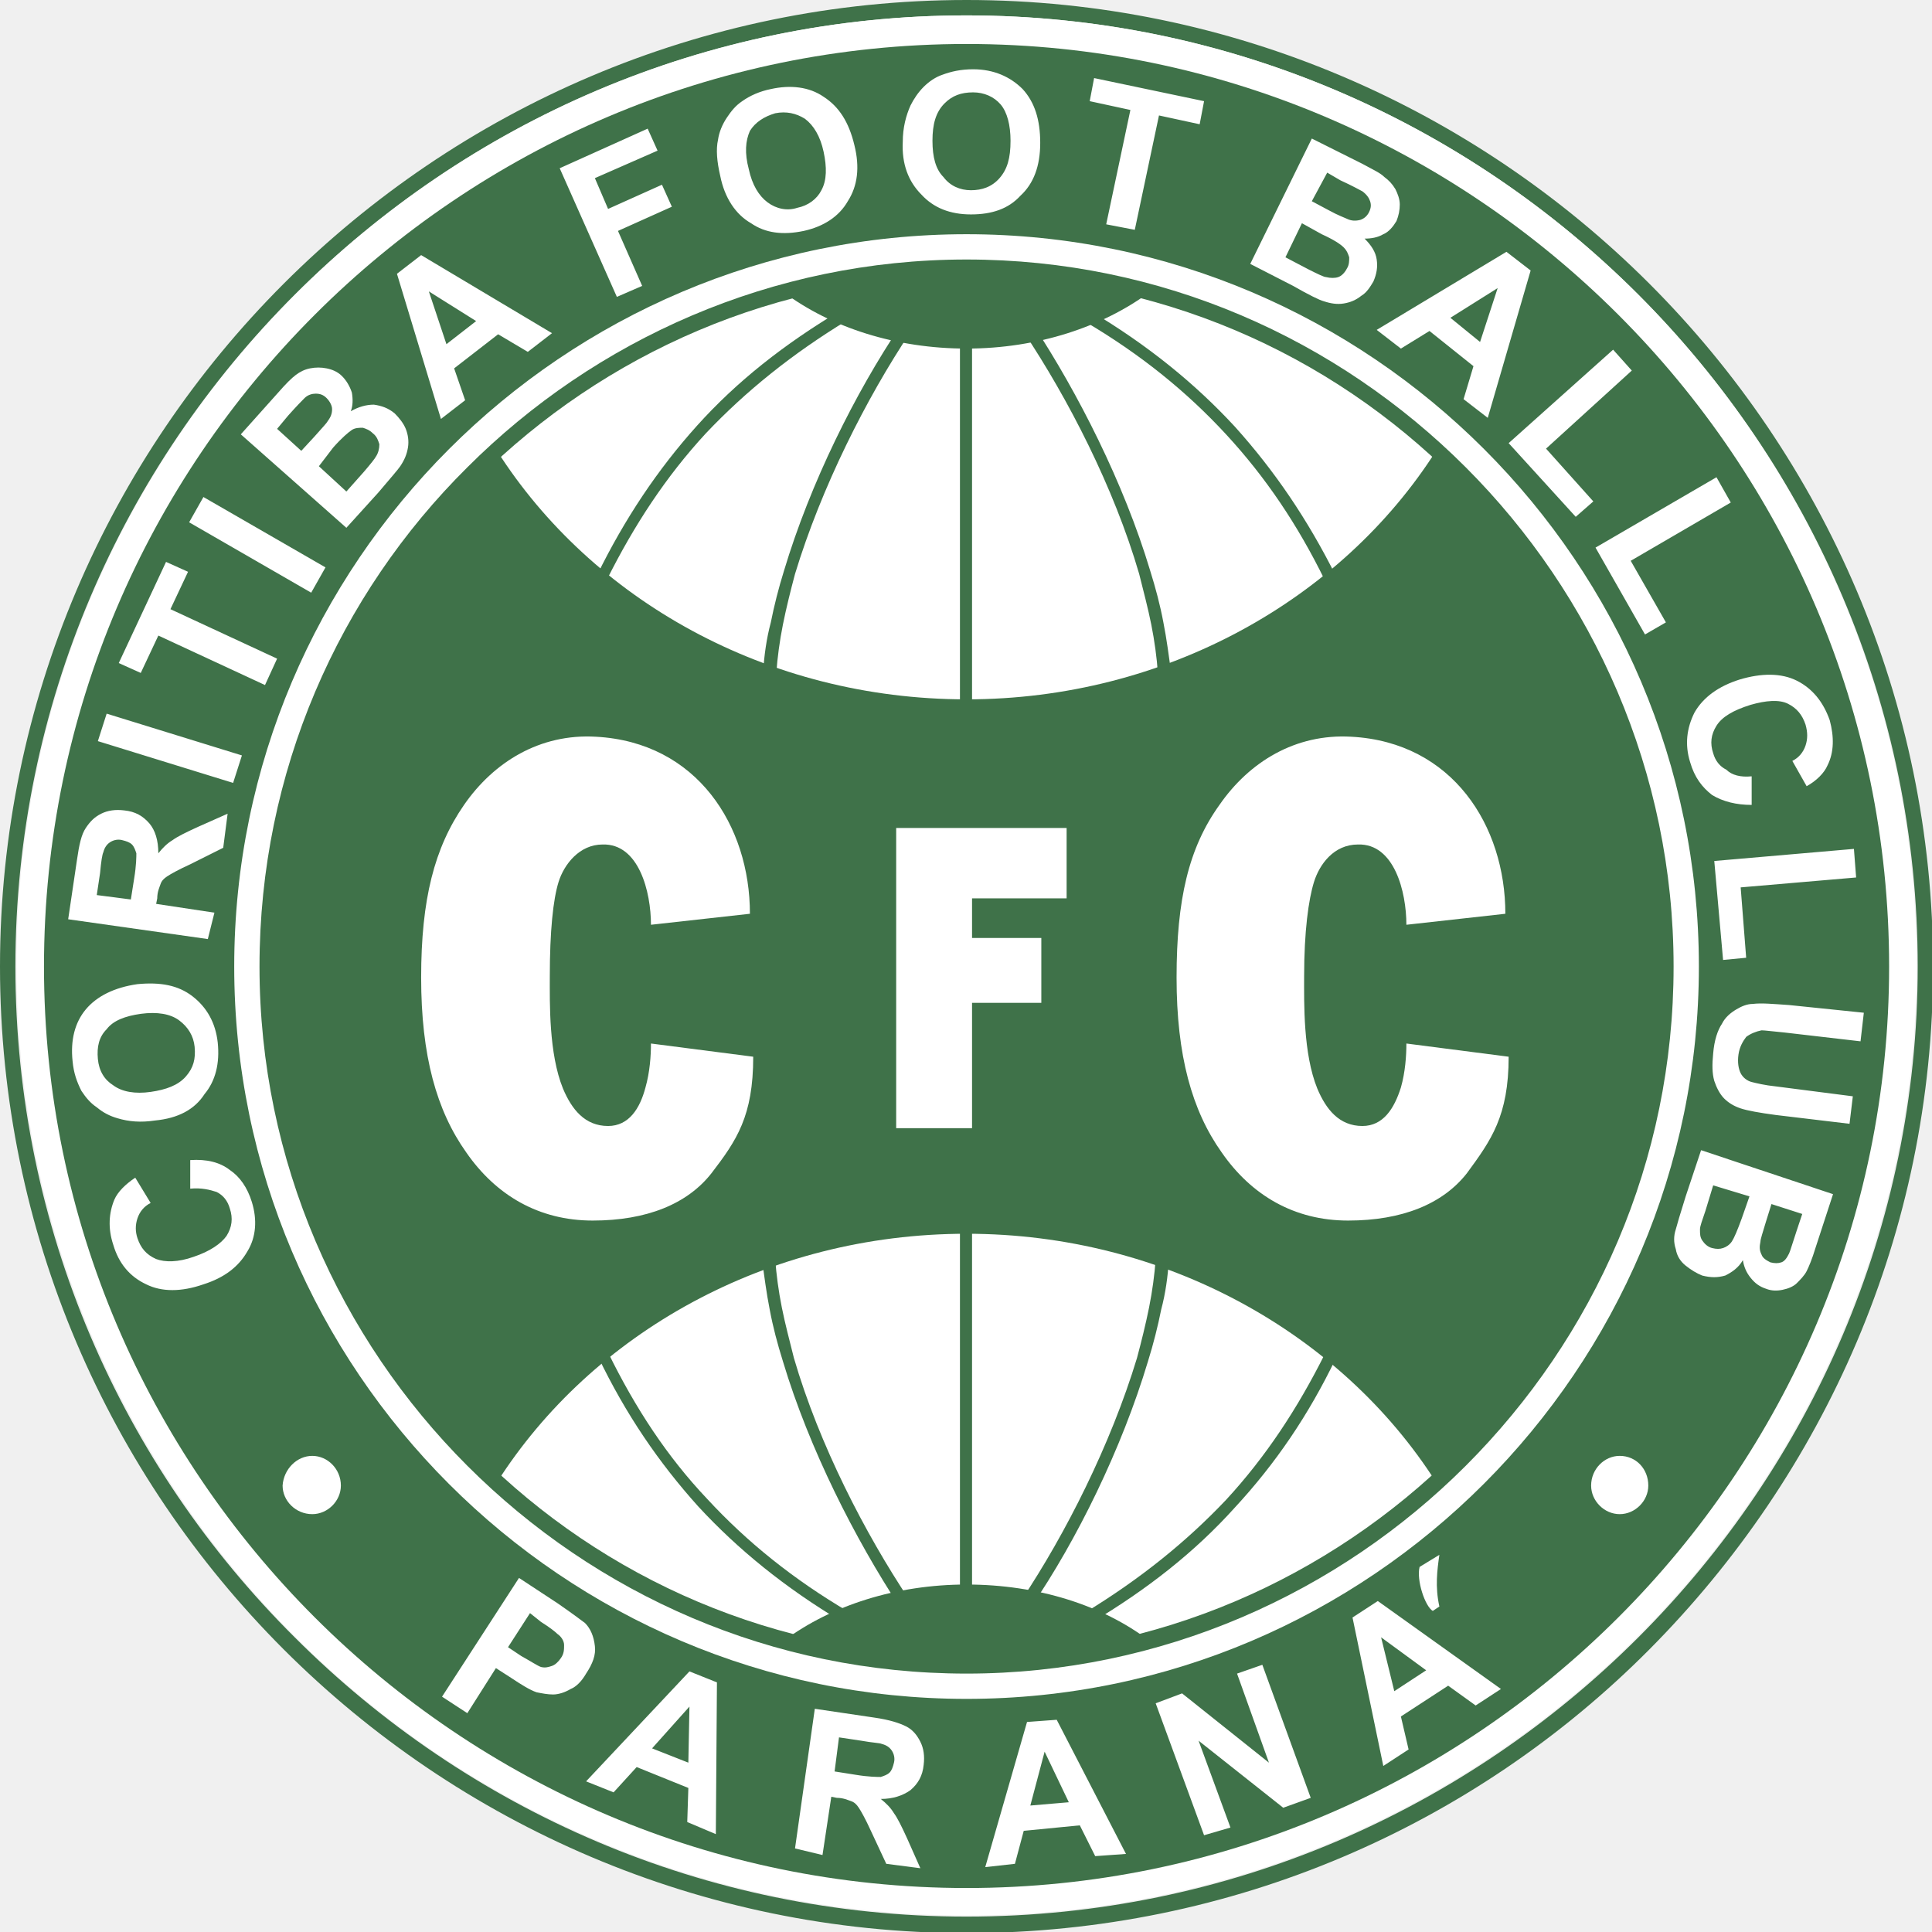
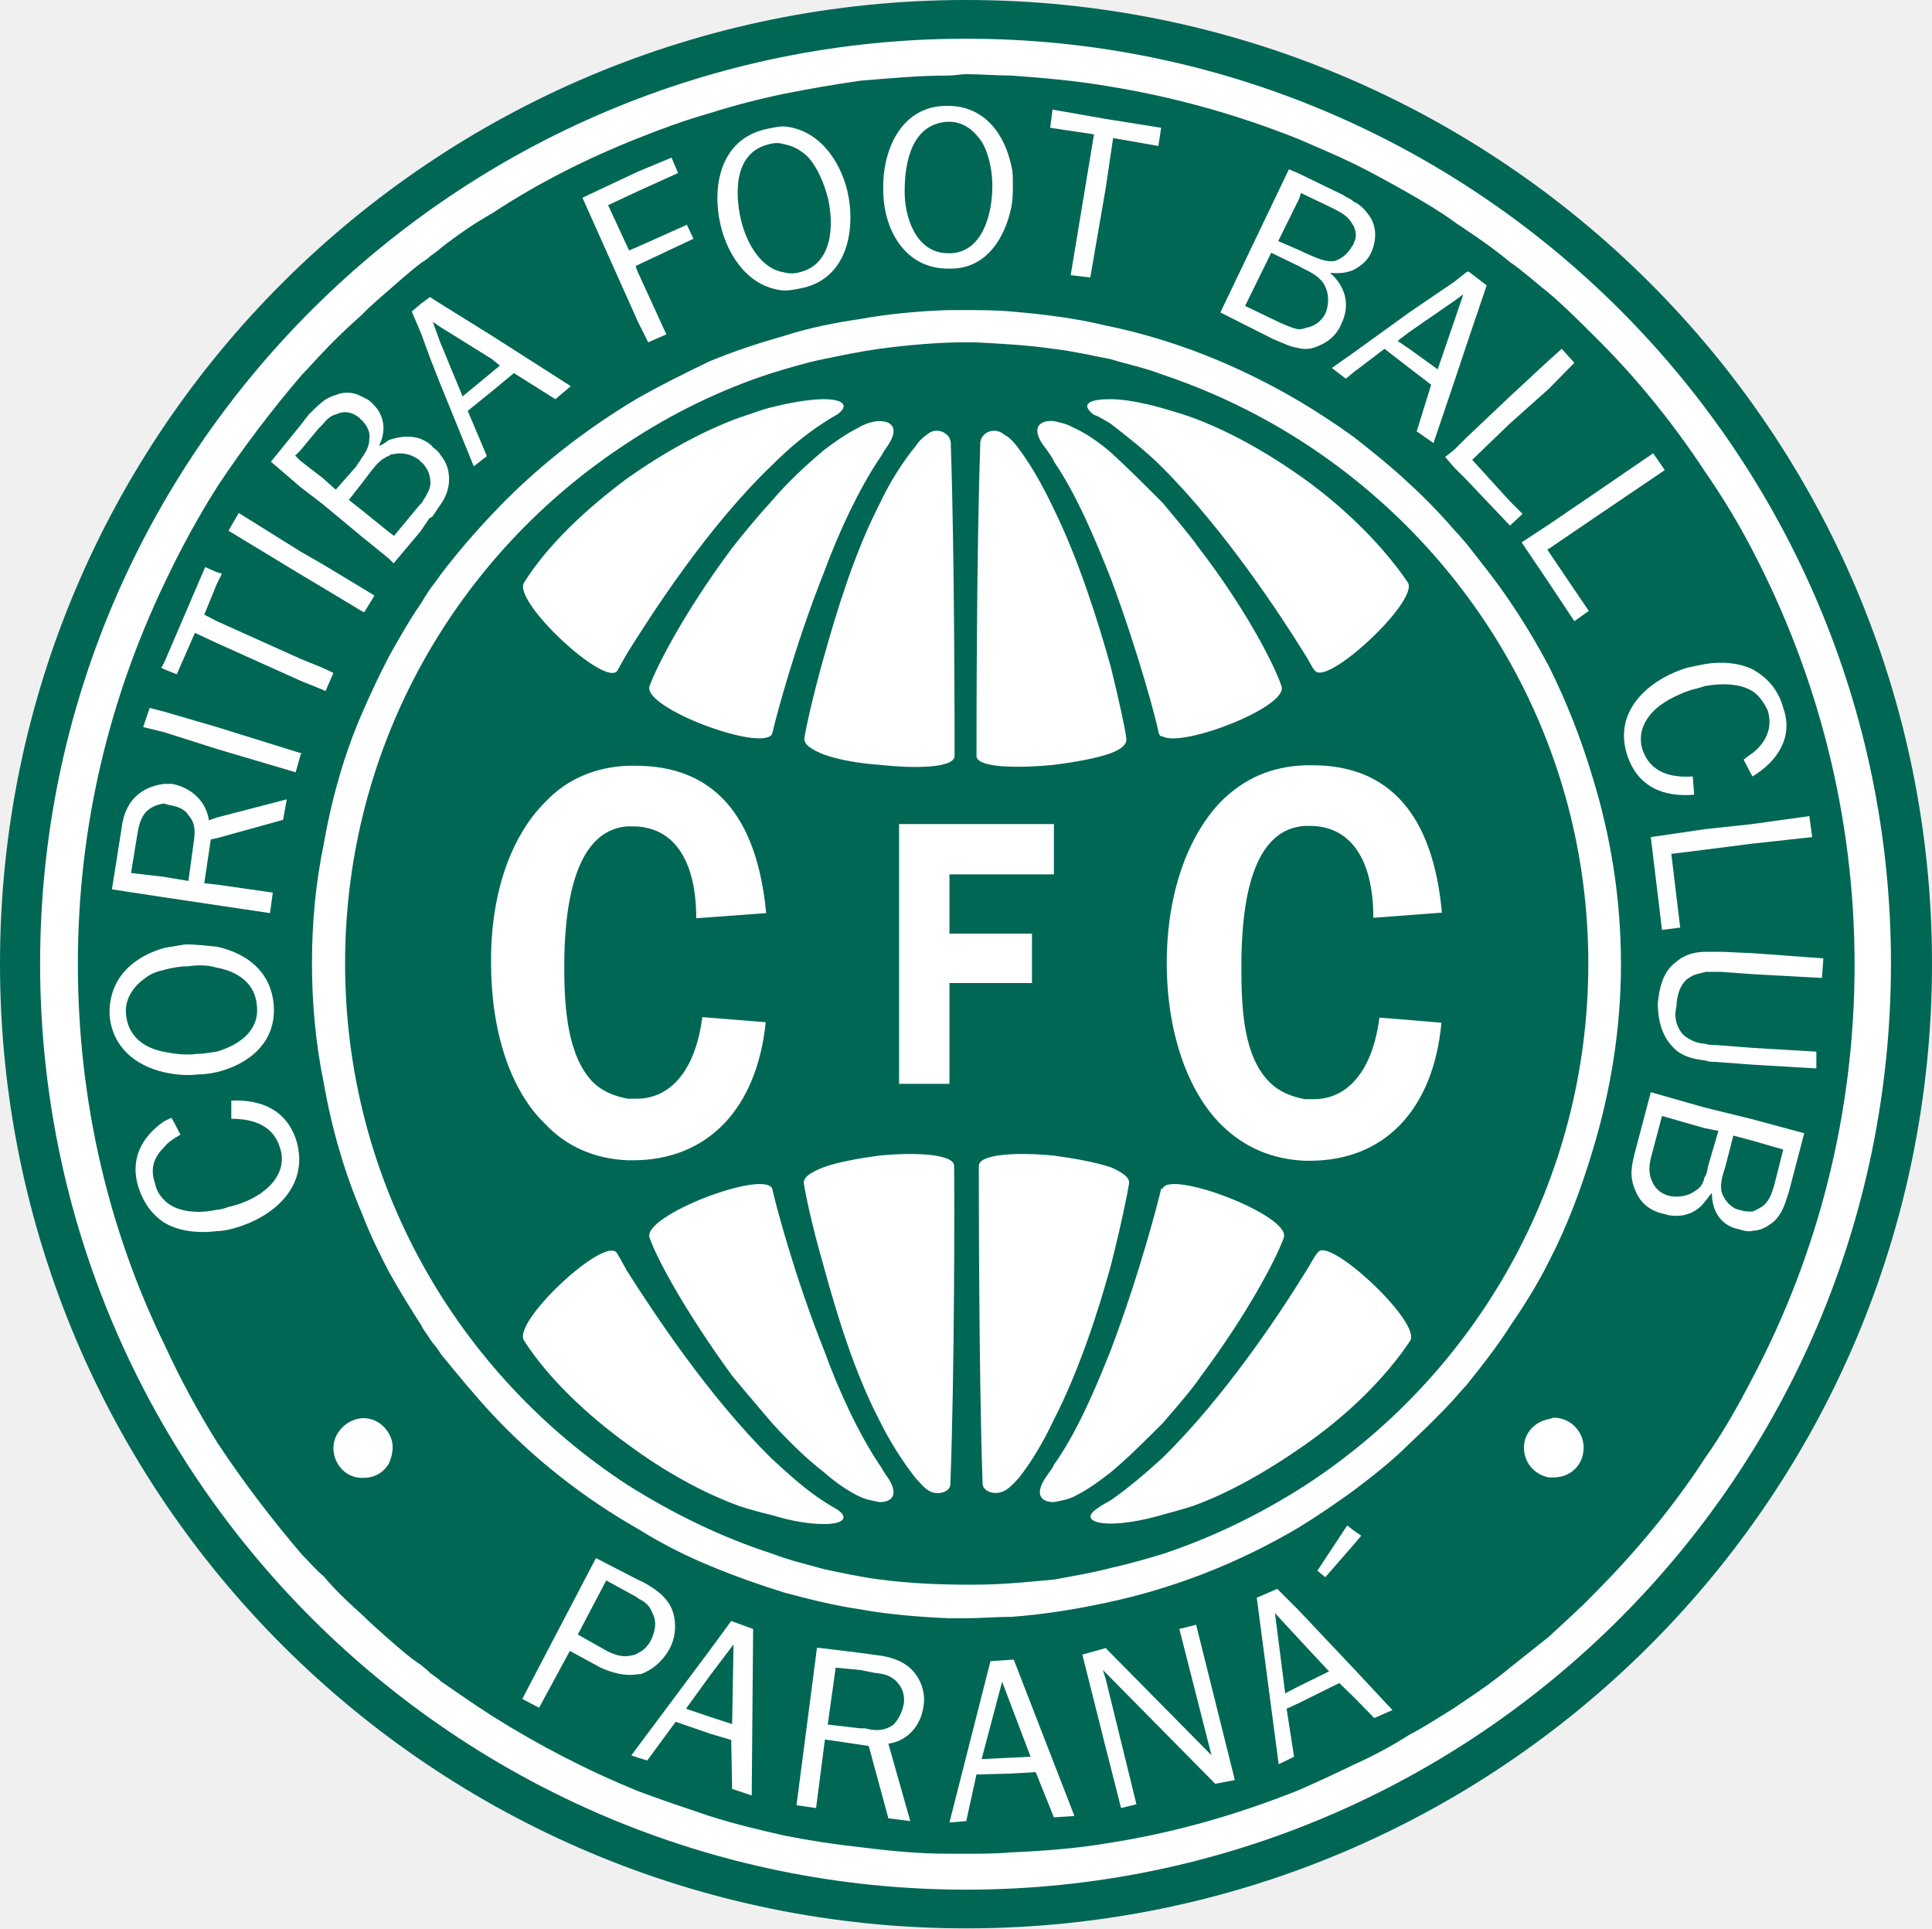
- <svg xmlns="http://www.w3.org/2000/svg" viewBox="-417.5 618 175.7 175.7">
-   <path fill="#3F7249" d="M-329.6 618c24.2 0 46.2 9.9 62.1 25.8 15.9 15.9 25.8 37.9 25.8 62.1 0 24.2-9.9 46.1-25.8 62.1s-37.9 25.8-62.1 25.8c-24.2 0-46.2-9.9-62.1-25.8-15.9-15.9-25.8-37.9-25.8-62.1 0-24.2 9.9-46.2 25.8-62.1 15.9-15.9 37.9-25.8 62.1-25.8zm0 1.4c-23.8 0-45.4 9.7-61.1 25.4-15.7 15.7-25.4 37.3-25.4 61.1 0 23.8 9.7 45.4 25.4 61 15.7 15.7 37.3 25.4 61.1 25.4 23.8 0 45.4-9.7 61.1-25.4 15.7-15.7 25.4-37.3 25.4-61 0-23.8-9.7-45.4-25.4-61.1-15.7-15.7-37.3-25.4-61.1-25.4z" />
-   <path fill="#FFF" d="M-329.6 619.4c47.6 0 86.4 38.8 86.4 86.4 0 47.5-38.8 86.4-86.4 86.4s-86.4-38.8-86.4-86.4c0-47.5 38.8-86.4 86.4-86.4z" />
-   <path fill="#3F7249" d="M-329.6 622c46.2 0 83.9 37.7 83.9 83.9 0 46.1-37.7 83.8-83.9 83.8s-83.9-37.7-83.9-83.8c0-46.2 37.7-83.9 83.9-83.9z" />
-   <path fill="#FFF" d="M-400.2 726.1v-2.6c1.5-.1 2.7.2 3.6.9.9.6 1.6 1.6 2 2.9.5 1.6.4 3.2-.4 4.5-.8 1.4-2.1 2.4-4 3-2 .7-3.8.7-5.2 0-1.5-.7-2.5-1.9-3-3.6-.5-1.5-.4-2.9.1-4.1.3-.7 1-1.4 1.9-2l1.4 2.3c-.6.3-1 .8-1.2 1.4-.2.6-.2 1.2 0 1.8.3.9.8 1.5 1.7 1.9.8.3 2 .3 3.4-.2 1.5-.5 2.5-1.2 3-1.9.5-.8.6-1.6.3-2.5-.2-.7-.6-1.2-1.2-1.5-.6-.2-1.4-.4-2.4-.3zm-3.2-6.2c-1.3.2-2.4.1-3.4-.2-.7-.2-1.3-.5-1.9-1-.6-.4-1-.9-1.4-1.5-.4-.8-.7-1.6-.8-2.7-.2-1.9.2-3.5 1.2-4.7 1-1.2 2.6-2 4.7-2.3 2.1-.2 3.7.1 5 1.1s2.1 2.4 2.3 4.2c.2 1.9-.2 3.5-1.2 4.7-.9 1.4-2.4 2.2-4.5 2.4zm-.4-2.6c1.4-.2 2.5-.6 3.2-1.4.7-.8.9-1.6.8-2.7-.1-1-.6-1.8-1.4-2.4-.8-.6-2-.8-3.5-.6-1.4.2-2.5.6-3.1 1.4-.7.7-.9 1.6-.8 2.7.1 1.1.6 1.9 1.4 2.4.8.6 2 .8 3.4.6zm5.2-13.9l-12.7-1.8.8-5.4c.2-1.4.4-2.3.8-2.9s.8-1 1.4-1.3c.6-.3 1.3-.4 2.1-.3 1 .1 1.7.5 2.3 1.2.5.6.8 1.5.8 2.7.4-.5.8-.9 1.3-1.2.4-.3 1.2-.7 2.3-1.2l2.7-1.2-.4 3.1-3 1.5c-1.1.5-1.8.9-2.1 1.1-.3.2-.5.4-.6.7-.1.3-.3.7-.3 1.3l-.1.5 5.3.8-.6 2.4zm-7-3.6l.3-1.9c.2-1.2.2-2 .2-2.3-.1-.3-.2-.6-.4-.8-.2-.2-.5-.3-.9-.4-.4-.1-.8 0-1.1.2-.3.2-.5.5-.6.9-.1.2-.2.8-.3 1.9l-.3 2 3.1.4zm9.3-10.6l-12.3-3.8.8-2.5 12.3 3.8-.8 2.5zm2.9-8.9l-9.7-4.5-1.6 3.4-2-.9 4.3-9.2 2 .9-1.6 3.4 9.7 4.5-1.1 2.4zm4.2-8.4l-11.1-6.4 1.3-2.3 11.1 6.4-1.3 2.3zm-6.4-14.4l3.4-3.8c.7-.8 1.2-1.3 1.6-1.6.4-.3.8-.5 1.3-.6.5-.1 1-.1 1.5 0s1 .3 1.4.7c.4.4.7.9.9 1.5.1.6.1 1.2-.1 1.7.7-.4 1.4-.6 2.1-.6.7.1 1.3.3 1.9.8.4.4.8.9 1 1.4s.3 1.1.2 1.7c-.1.6-.3 1.1-.7 1.7-.2.3-.9 1.1-2 2.4l-2.9 3.2-9.6-8.5zm3.3-.5l2.2 2 1.2-1.3c.7-.8 1.1-1.2 1.2-1.4.3-.4.4-.7.4-1.1 0-.3-.2-.7-.5-1-.3-.3-.6-.4-1-.4-.3 0-.7.1-1 .4-.2.2-.7.7-1.5 1.6l-1 1.2zm3.8 3.4l2.5 2.3 1.6-1.8c.6-.7 1-1.2 1.1-1.4.2-.3.3-.7.3-1.1-.1-.3-.2-.7-.6-1-.3-.3-.6-.4-.9-.5-.3 0-.7 0-1 .2-.3.2-.9.7-1.7 1.6l-1.3 1.7zm21.2-12.1l-2.2 1.7-2.7-1.6-4 3.1 1 2.9-2.2 1.7-4-13.2 2.2-1.7 11.9 7.1zm-6.9-1.1l-4.3-2.7 1.6 4.8 2.7-2.1zm12.8-2.2l-5.2-11.7 8-3.6.9 2-5.7 2.5 1.2 2.8 4.9-2.2.9 2-4.9 2.2 2.2 5-2.3 1zm9.4-11c-.3-1.3-.4-2.4-.2-3.3.1-.7.4-1.4.8-2 .4-.6.8-1.1 1.4-1.5.7-.5 1.6-.9 2.6-1.1 1.8-.4 3.5-.2 4.8.7 1.4.9 2.3 2.3 2.8 4.4.5 2 .3 3.7-.6 5.1-.8 1.4-2.2 2.3-4 2.7-1.9.4-3.5.2-4.8-.7-1.4-.8-2.4-2.3-2.8-4.3zm2.6-.6c.3 1.4.9 2.4 1.7 3 .8.6 1.8.8 2.7.5 1-.2 1.8-.8 2.2-1.6.5-.9.5-2.1.2-3.5s-.9-2.4-1.7-3c-.8-.5-1.7-.7-2.7-.5-1 .3-1.8.8-2.3 1.6-.4.9-.5 2-.1 3.5zm14-2.5c0-1.3.3-2.4.7-3.3.3-.6.7-1.2 1.2-1.7s1.1-.9 1.7-1.1c.8-.3 1.7-.5 2.8-.5 1.9 0 3.4.7 4.5 1.8 1.1 1.2 1.6 2.8 1.6 4.9 0 2.1-.6 3.7-1.8 4.8-1.1 1.2-2.6 1.7-4.5 1.7s-3.4-.6-4.5-1.8c-1.2-1.2-1.8-2.8-1.7-4.8zm2.7-.1c0 1.5.3 2.6 1 3.3.6.8 1.5 1.2 2.5 1.2s1.9-.3 2.6-1.1c.7-.8 1-1.8 1-3.4 0-1.4-.3-2.6-.9-3.3-.6-.7-1.5-1.1-2.5-1.1-1.1 0-1.9.3-2.6 1-.8.8-1.1 1.9-1.1 3.4zm15.8 7.6l2.2-10.4-3.7-.8.4-2.1 10 2.1-.4 2.1-3.7-.8-2.2 10.4-2.6-.5zm18.7-7.8l4.6 2.3c.9.5 1.6.8 2 1.2.4.3.7.6 1 1.1.2.4.4.9.4 1.4 0 .5-.1 1-.3 1.5-.3.5-.7 1-1.2 1.2-.5.3-1.1.4-1.7.4.6.6 1 1.2 1.1 1.9.1.7 0 1.3-.3 2-.3.5-.6 1-1.1 1.3-.5.4-1 .6-1.6.7-.6.1-1.2 0-1.8-.2-.4-.1-1.4-.6-2.8-1.4l-3.9-2 5.6-11.4zm1.4 3.1l-1.4 2.6 1.5.8c.9.5 1.5.7 1.7.8.4.2.8.2 1.2.1.3-.1.6-.3.8-.7.2-.4.2-.7.1-1-.1-.3-.3-.6-.7-.9-.2-.1-.9-.5-2-1l-1.2-.7zm-2.3 4.6l-1.5 3.1 2.1 1.1c.8.4 1.4.7 1.6.7.4.1.8.1 1.1 0 .3-.1.6-.4.8-.8.2-.3.2-.7.2-1-.1-.3-.2-.6-.5-.9-.3-.3-.9-.7-2-1.2l-1.8-1zm16.9 17.7l-2.2-1.7.9-3-4-3.2-2.6 1.6-2.2-1.7 11.8-7.1 2.2 1.7-3.9 13.4zm-.7-6.9l1.6-4.9-4.3 2.7 2.7 2.2zm2.6 9.2l9.5-8.5 1.7 1.9-7.8 7.1 4.3 4.8-1.6 1.4-6.1-6.7zm7.9 9.5l11-6.4 1.3 2.3-9.1 5.3 3.2 5.6-1.9 1.1-4.5-7.9zm14.2 20.8v2.6c-1.4 0-2.6-.3-3.6-.9-.9-.7-1.6-1.6-2-3-.5-1.6-.3-3.1.4-4.5.8-1.4 2.2-2.4 4.1-3 2-.6 3.8-.6 5.2.1 1.4.7 2.4 1.9 3 3.6.4 1.5.4 2.9-.2 4.1-.3.7-1 1.4-1.9 1.9l-1.3-2.3c.6-.3 1-.8 1.2-1.4.2-.6.2-1.2 0-1.9-.3-.9-.8-1.5-1.6-1.9-.8-.4-2-.3-3.4.1-1.6.5-2.6 1.1-3.1 1.9-.5.8-.6 1.6-.3 2.5.2.7.6 1.2 1.2 1.5.5.5 1.3.7 2.3.6zm-3.4 7.7l12.7-1.1.2 2.6-10.5.9.5 6.4-2.1.2-.8-9zm13.6 13.8l-.3 2.6-6.9-.8c-1.1-.1-1.8-.2-2.1-.2-.5.1-1 .3-1.4.6-.3.4-.6.9-.7 1.6-.1.7 0 1.3.2 1.7s.6.7 1 .8c.4.1 1.2.3 2.2.4l7 .9-.3 2.5-6.7-.8c-1.5-.2-2.6-.4-3.2-.6-.6-.2-1.1-.5-1.5-.9-.4-.4-.7-1-.9-1.6-.2-.7-.2-1.5-.1-2.5.1-1.2.4-2.1.8-2.7.3-.6.8-1 1.3-1.3.5-.3 1-.5 1.5-.5.8-.1 1.8 0 3.3.1l6.8.7zm-2.8 16.5l-1.6 4.9c-.3 1-.6 1.7-.8 2.1-.2.4-.6.8-.9 1.1s-.8.5-1.3.6c-.5.1-1 .1-1.5-.1-.6-.2-1-.5-1.4-1-.4-.5-.6-1-.7-1.6-.4.7-1 1.1-1.6 1.4-.7.2-1.3.2-2.1 0-.5-.2-1-.5-1.5-.9s-.8-.9-.9-1.5c-.2-.6-.2-1.2 0-1.8.1-.4.4-1.4.9-3l1.4-4.2 12 4zm-2.8 1.8l-2.8-.9-.5 1.6c-.3 1-.5 1.6-.5 1.8-.1.5-.1.8.1 1.2.1.3.4.5.8.7.4.1.7.1 1 0 .3-.1.5-.4.7-.8.1-.2.3-.9.7-2.1l.5-1.5zm-4.8-1.6l-3.3-1-.7 2.3c-.3.9-.5 1.4-.5 1.7 0 .4 0 .7.2 1 .2.3.5.6.9.7.4.1.7.1 1 0 .3-.1.6-.3.8-.6.2-.3.5-1 .9-2.1l.7-2zm-130.7 23.6c1.4 0 2.6 1.2 2.6 2.7 0 1.4-1.2 2.6-2.6 2.6-1.5 0-2.7-1.2-2.7-2.6.1-1.5 1.3-2.7 2.7-2.7zm118.9 0c-1.4 0-2.6 1.2-2.6 2.7 0 1.4 1.2 2.6 2.6 2.6s2.6-1.2 2.6-2.6c0-1.5-1.1-2.7-2.6-2.7zm-107.1 21.9l7-10.8 3.5 2.3c1.3.9 2.1 1.5 2.5 1.8.5.5.8 1.2.9 2.1.1.8-.2 1.6-.8 2.5-.4.7-.9 1.2-1.4 1.4-.5.3-1.1.5-1.6.5s-1-.1-1.5-.2c-.6-.2-1.4-.7-2.3-1.3l-1.4-.9-2.6 4.1-2.3-1.5zm8-7.6l-2 3.1 1.2.8c.9.5 1.5.9 1.8 1 .4.1.7 0 1-.1.3-.1.6-.4.8-.7.3-.4.3-.8.3-1.2s-.3-.8-.6-1c-.2-.2-.7-.6-1.5-1.1l-1-.8zm16.9 20.1l-2.6-1.1.1-3.1-4.7-1.9-2.1 2.3-2.5-1 9.4-10 2.5 1-.1 13.8zm-2.5-6.5l.1-5.1-3.4 3.8 3.3 1.3zm9.7 7.8l1.8-12.7 5.4.8c1.4.2 2.3.5 2.9.8s1 .8 1.3 1.4c.3.6.4 1.3.3 2.1-.1 1-.5 1.7-1.2 2.3-.7.5-1.6.8-2.7.8.5.4.9.8 1.2 1.3.3.4.7 1.2 1.2 2.3l1.2 2.7-3.1-.4-1.4-3c-.5-1.1-.9-1.8-1.1-2.1-.2-.3-.4-.5-.7-.6-.3-.1-.7-.3-1.3-.3l-.5-.1-.8 5.3-2.5-.6zm3.6-7l1.9.3c1.2.2 2 .2 2.3.2.3-.1.6-.2.8-.4.2-.2.3-.5.4-.9.1-.4 0-.8-.2-1.1-.2-.3-.5-.5-.9-.6-.2-.1-.8-.1-1.9-.3l-2-.3-.4 3.1zm26.5 7.5l-2.8.2-1.4-2.8-5.1.5-.8 3-2.7.3 3.8-13.2 2.7-.2 6.3 12.2zm-5.2-4.7l-2.2-4.6-1.3 4.9 3.5-.3zm12.3 3l-4.4-12 2.4-.9 7.9 6.3-2.9-8.1 2.3-.8 4.4 12.1-2.5.9-7.7-6.1 2.9 7.9-2.4.7zm27-13.3l-2.3 1.5-2.5-1.8-4.3 2.8.7 3-2.3 1.5-2.8-13.5 2.3-1.5 11.2 8zm-6.8-1.7l-4.1-3 1.2 4.9 2.9-1.9zm1.2-10.5l-1.8 1.1c-.3 1.2.5 3.6 1.2 4l.6-.4c-.4-1.8-.2-3.3 0-4.7z" />
-   <path fill="#FFF" d="M-329.6 639.3c36.7 0 66.6 29.9 66.6 66.6 0 36.6-29.9 66.6-66.6 66.6s-66.6-29.9-66.6-66.6c0-36.7 29.9-66.6 66.6-66.6z" />
-   <path fill="#3F7249" d="M-329.6 642.4c35 0 63.5 28.6 63.5 63.5s-28.6 63.5-63.5 63.5-63.5-28.6-63.5-63.5c0-35 28.5-63.5 63.5-63.5z" />
-   <path fill="#FFF" d="M-286.9 752.8c-8.6-13.5-24.6-22.6-42.7-22.6-18.2 0-34.1 9.1-42.7 22.6 7.3 6.7 16.2 11.7 26.1 14.4 4.3-3.2 10.2-5.1 16.6-5.1 6.5 0 12.4 1.9 16.6 5.1 9.9-2.7 18.8-7.7 26.1-14.4zm0-93.8c-8.6 13.5-24.6 22.6-42.7 22.6-18.2 0-34.1-9.1-42.7-22.6 7.3-6.7 16.2-11.7 26.1-14.4 4.3 3.2 10.2 5.1 16.6 5.1 6.5 0 12.4-2 16.6-5.1 9.9 2.7 18.8 7.7 26.1 14.4z" />
-   <path fill="#3F7249" d="M-297 670.8c-2.5-5.1-5.4-9.4-9-13.3-3.6-3.9-7.8-7.3-12.9-10.3l.6-.9c5.2 3.1 9.5 6.6 13.1 10.5 3.6 4 6.6 8.4 9.2 13.6l-1 .4zm-15.2 8.4c-.1-1.4-.3-2.9-.6-4.4-.3-1.5-.7-3-1.1-4.6-2.3-7.9-6.5-16-10.5-22l.9-.6c4 6.1 8.2 14.3 10.6 22.3.5 1.6.9 3.1 1.2 4.7.3 1.5.5 3.1.7 4.5l-1.2.1zm-18 3.3v-33.6h1.1v33.6m-19-3.4c.1-1.5.3-3 .7-4.5.3-1.5.7-3.1 1.2-4.7 2.4-8 6.5-16.2 10.6-22.3l.9.6c-4 6-8.1 14.1-10.5 22-.4 1.5-.8 3.1-1.1 4.6-.3 1.5-.5 3-.6 4.4l-1.2-.1zm-15.1-8.8c2.5-5.1 5.5-9.6 9.1-13.6 3.6-4 7.9-7.4 13.1-10.5l.6.9c-5.1 3.1-9.3 6.5-12.9 10.3-3.6 3.9-6.5 8.3-9 13.3l-.9-.4zm67.2 71.2c-2.5 5.2-5.5 9.6-9.2 13.6-3.6 4-7.9 7.4-13.1 10.5l-.6-.9c5.1-3.1 9.3-6.5 12.9-10.3 3.6-3.9 6.5-8.3 9-13.3l1 .4zm-15.2-8.9c-.1 1.5-.3 3-.7 4.5-.3 1.5-.7 3.1-1.2 4.7-2.4 8-6.5 16.3-10.6 22.3l-.9-.6c4-6 8.1-14.1 10.5-22 .4-1.5.8-3.1 1.1-4.6.3-1.5.5-3 .6-4.4l1.2.1zm-17.9-3.3v33.5h-1.1v-33.5m-16.8 3.2c.1 1.4.3 2.9.6 4.4.3 1.5.7 3 1.1 4.6 2.3 7.9 6.5 16 10.5 22l-.9.6c-4-6.1-8.2-14.3-10.6-22.3-.5-1.6-.9-3.1-1.2-4.7-.3-1.5-.5-3.1-.7-4.5l1.2-.1zm-15.2 8.5c2.5 5.1 5.4 9.5 9 13.3 3.6 3.9 7.8 7.3 12.9 10.3l-.6.9c-5.2-3.1-9.5-6.6-13.1-10.5-3.6-4-6.6-8.4-9.1-13.6l.9-.4z" />
-   <path fill="#FFF" d="M-322.8 709.2h-6.3v11.4h-6.9v-27.3h15.5v6.4h-8.6v3.6h6.3v5.9zm-26.2 4.9c0 5.4-1.5 7.6-3.8 10.6-2.2 2.8-5.9 4.3-10.8 4.3s-8.8-2.3-11.5-6.2c-2.7-3.8-4.1-8.8-4.1-15.9s1.2-11.8 3.9-15.7c2.7-3.9 6.9-6.5 12-6.2 9.2.5 14 8.1 14 16.1l-9 1c0-3-1.1-7.4-4.4-7.3-2.1 0-3.5 1.8-4 3.4-.5 1.6-.8 4.5-.8 8.6 0 2.4-.1 7 1.2 10.2.8 1.9 2 3.4 4.1 3.4 1.9 0 2.9-1.6 3.4-3.5.4-1.4.5-2.9.5-4l9.3 1.2zm68.7 0c0 5.4-1.6 7.6-3.8 10.6-2.2 2.8-5.9 4.3-10.8 4.3s-8.8-2.3-11.5-6.2c-2.7-3.8-4.1-8.8-4.1-15.9s1.1-11.8 3.9-15.7c2.7-3.9 6.9-6.5 12-6.2 9.2.5 14 8.1 14 16.1l-9 1c0-3-1.1-7.4-4.4-7.3-2.2 0-3.5 1.8-4 3.4-.5 1.6-.9 4.5-.9 8.6 0 2.4-.1 7 1.2 10.2.8 1.9 2 3.4 4.1 3.4 1.9 0 2.9-1.6 3.5-3.5.4-1.4.5-2.9.5-4l9.3 1.2z" />
-   <path fill="#3F7249" d="M-329.6 641.6c17.7 0 33.7 7.2 45.4 18.9 11.6 11.6 18.9 27.7 18.9 45.4s-7.2 33.7-18.9 45.4c-11.6 11.6-27.7 18.9-45.4 18.9s-33.7-7.2-45.4-18.9c-11.6-11.6-18.9-27.7-18.9-45.4s7.2-33.8 18.9-45.4c11.6-11.6 27.7-18.9 45.4-18.9zm0 1.5c-17.3 0-33 7.1-44.4 18.4-11.4 11.4-18.4 27.1-18.4 44.4 0 17.3 7.1 33 18.4 44.3 11.4 11.4 27.1 18.4 44.4 18.4 17.3 0 33-7.1 44.4-18.4 11.4-11.4 18.4-27.1 18.4-44.3 0-17.3-7.1-33-18.4-44.4-11.4-11.4-27.1-18.4-44.4-18.4z" />
+ <svg xmlns="http://www.w3.org/2000/svg" width="414.3" height="413.5" viewBox="0 0 414.3 413.5">
+   <path fill="#006755" d="M207.2 0C92.8 0 0 92.5 0 206.6 0 321 92.8 413.5 207.2 413.5S414.3 321 414.3 206.6C414.3 92.5 321.6 0 207.2 0" />
+   <path fill="#FFF" d="M207.2 405.2C97.8 405.2 8.6 316.3 8.6 206.6 8.6 97.2 97.8 8.3 207.2 8.3c109.4 0 198.3 88.9 198.3 198.3 0 109.7-88.9 198.6-198.3 198.6" />
+   <path fill="#006755" d="M375.8 118c-3-5.8-6.4-11.4-10.2-16.9-6.9-10.5-15-20.5-24.1-29.4-3-3-6.1-6.1-9.4-8.9-2.8-2.2-5.5-4.7-8.3-6.6-3-2.5-6.1-4.7-9.4-6.9-.8-.6-1.7-1.1-2.5-1.7-3-2.2-6.4-4.2-9.7-6.1-3.9-2.2-7.8-4.4-11.9-6.4-3.9-1.9-8-3.6-11.9-5.3-13.3-5.3-26.9-9.1-41.3-11.4-6.6-1.1-13.3-1.7-20.2-2.2-3.3 0-6.7-.3-9.7-.3-1.1 0-2.5.3-3.9.3-6.4 0-12.5.6-18.8 1.1-5.5.8-10.8 1.7-16.3 2.8-5.3 1.1-10.8 2.5-16.1 4.2-5 1.4-10.2 3.3-15.2 5.3-11.1 4.4-21.6 9.7-31.3 16.1-3.9 2.2-7.5 4.7-11.1 7.5-.6.6-1.4 1.1-2.2 1.7-.6.6-1.4 1.1-1.9 1.4-2.5 1.9-4.7 3.9-6.9 5.8-1.9 1.7-3.9 3.3-5.8 5.3-2.8 2.5-5.8 5.3-8.3 8-1.7 1.7-3 3.3-4.7 5-6.4 7.5-12.5 15.5-18 23.8-4.2 6.6-8 13.6-11.4 20.8-11.9 24.9-18.6 52.3-18.6 81.7s6.6 57.1 18.6 81.7c3.3 7.2 7.2 14.4 11.4 21.1 5.5 8.3 11.6 16.3 18 23.8 1.7 1.7 3 3.3 4.7 4.7 2.5 3 5.5 5.8 8.3 8.3 1.9 1.9 3.9 3.6 5.8 5.3 2.2 1.9 4.4 3.9 6.9 5.5.6.6 1.4 1.1 1.9 1.7.8.6 1.7 1.1 2.2 1.7 3.6 2.5 7.2 5 11.1 7.5 9.7 6.1 20.2 11.6 31.3 16.1 5 1.9 10.2 3.6 15.2 5.3 5.3 1.7 10.8 3 16.1 4.2 5.5 1.1 10.8 1.9 16.3 2.5 6.4.8 12.5 1.4 18.8 1.4h3.9c3 0 6.4 0 9.7-.3 6.9-.3 13.6-.8 20.2-1.9 14.4-2.2 28-6.1 41.3-11.4 3.9-1.7 8-3.6 11.9-5.5 4.2-1.9 8-3.9 11.9-6.4 3.3-1.7 6.6-3.9 9.7-5.8.8-.6 1.7-1.1 2.5-1.7 3.3-2.2 6.4-4.4 9.4-6.9 2.8-2.2 5.5-4.4 8.3-6.6 3.3-3.1 6.4-5.8 9.4-8.9 9.1-9.1 17.2-18.8 24.1-29.4 3.9-5.5 7.2-11.4 10.2-17.2 13.9-26.3 21.9-56.5 21.9-88.6s-8-62.3-21.9-88.9" />
+   <path fill="#FFF" d="M388.6 179.5l-12.8 1.4-10.2 1.3-7.2.9 1.9 15.8-3.9.5-2.4-19.9 11.6-1.7 10.2-1.1L388 175m-33.5-77.8l2.5 3.6-15.5 10.5-9.4 6.4h-.3l.3.6 8.6 12.7-3.1 2.2-5.5-8.3-5.8-8.6 5.8-3.8 9.4-6.4m-9.4-28.8l2.8-2.5 2.7 3-5.5 5.6-8.3 7.4-8.1 7.8 8.1 8.9 2.7 2.7-2.7 2.5-9.4-9.9-2.5-2.5-2-2.3 2-1.6 2.5-2.5 9.4-8.9m-11.9-24.6l2.5-2 .5-.2 3.9 3-4.4 13-2.5 7.5-4.5 13.3-3.6-2.5 3.1-10-4.7-3.6-5.3-4.1-6.6 5-1.7 1.4-3-2.3 4.7-3.3 11.9-8.6m-25.8-30.7l1.9.8 9.7 4.7c.8.6 1.7.8 2.2 1.4 1.4.6 2.5 1.7 3.6 3.3 1.4 2.2 1.4 5 .3 7.5-.8 1.9-2.2 3-3.9 3.9-1.4.6-3 .8-5 .6 3.3 2.8 4.4 6.9 2.5 10.8-1.1 2.8-3.3 4.4-6.1 5.3-1.1.3-2.2.3-3.3 0-1.9-.3-3.3-1.1-5.3-1.9L261.7 67l14.7-30.7zm-50.7-12.8l11.4 2 11.9 1.9-.6 3.9-9.7-1.7-1.6 10.8-3.3 19.1-4.2-.5 5-30.2-9.4-1.4M203 22.7h.3c7.8 0 12.2 6.1 13.6 13 .3 1.1.3 2.5.3 3.9s0 3-.3 4.7c-1.4 6.9-5.5 13.3-13 13.3h-.6c-9.4 0-13.9-8.6-13.9-16.9-.2-8.6 3.9-18 13.6-18m-38.8 5c1.4-.3 2.8-.6 3.9-.6 7.2.6 11.9 6.9 13.6 13.8 1.9 8.3 0 18.6-9.4 20.8-1.4.3-2.8.6-4.2.6-7.2-.6-11.9-6.9-13.6-14.1-1.9-8.3 0-18.3 9.7-20.5m-27.4 9.1l7.2-3 1.4 3.3-8.6 3.9-6.4 3 4.5 9.7 1.9-.8 10.5-4.7 1.4 3-11.9 5.6-.5.3.5 1.3 6.1 13.3-3.9 1.7-2.2-4.4-11.9-26.6M90.3 65.1l1.9-1.4 2.2 1.4 11.1 6.9 16.9 10.8-3.3 2.8-8.9-5.6-4.7 3.9-5.2 4.2 4.1 9.7-2.8 2.2-7.2-17.7-2.2-5.6-1.9-5.2-2-4.7M64.5 91.1l1.7-2.2c1.1-1.1 1.9-1.9 3-2.8.8-.6 1.7-1.1 2.8-1.4 1.9-.8 3.9-.6 5.5.3.6.3 1.4.6 1.9 1.1 3 2.5 3.6 6.1 1.9 9.4h.3c.6-.3 1.1-.6 1.7-1.1 2.2-.8 4.7-1.1 6.9-.3.6.3 1.4.6 1.9 1.1.3.3.6.3.6.6.8.6 1.4 1.1 1.7 1.7 1.4 1.7 1.9 3.3 1.9 5.3 0 2.2-.8 3.9-1.9 5.5-.6.8-1.1 1.7-1.7 2.5l-.6.3-1.9 2.8-5.8 6.9-1.1-1.1-5.8-4.7-8.3-6.9-4.7-3.6-6.4-5.5 6.4-7.9zM51.2 110l13.3 8.3 4.7 2.7 8.3 5 2.8 1.7-2.2 3.6-.6-.3-8.3-5-4.7-2.8-15.5-9.4m-13.8 28.3l8.8-20.5 2.5 1.1 1.1.3-1.1 2.2-2.7 6.6 2.7 1.4 18 8.1 4.7 1.9 2.3 1.1-1.7 3.9-.6-.3-4.7-1.9-18-8.1-4.7-2.2-3.9 8.9-2.7-1.1-.6-.3M26 178.1c.3-2.8 1.1-5.3 3-7.2 1.7-1.7 3.9-2.5 6.1-2.8H37c3.9.8 7.2 3.6 7.8 7.8l1.7-.6 15-3.9-.8 4.4-14.1 3.9-1.4.3-1.4 9.4 2.8.3 11.9 1.7-.6 4.4-11.4-1.7-11.4-1.7-11.1-1.7 2-12.6zm-2.5 39.6c-.3-7.8 5-12.5 11.6-14.4 1.4-.3 3-.5 4.7-.8 2.2 0 4.4.3 6.7.5 6.4 1.4 11.6 5.3 12.2 12.5.6 8-5.3 12.7-12.2 14.4-1.4.3-2.8.5-4.2.5-2.5.3-5 0-7.2-.5-6-1.4-11-5.3-11.6-12.2m26.6 45.7c-1.1.3-2.5.6-3.6.6-4.2.5-8.3 0-11.4-1.9-2.5-1.7-4.4-4.2-5.5-7.8-1.7-5.8.8-10.5 5.5-13.8.6-.3 1.1-.6 1.7-.8l1.9 3.6c-1.4.8-2.8 1.7-3.6 2.8-1.9 1.9-3 4.2-1.9 7.5.3 1.4.8 2.5 1.9 3.6 2.5 2.8 7.5 3.1 11.4 2.2.8 0 1.7-.3 2.5-.6 2.8-.6 5.8-1.9 7.8-3.6 2.8-2.2 4.4-5.5 3.3-8.9-1.4-5-5.8-6.4-10.5-6.4V236c6.6-.3 12.2 2.2 14.1 9.1 2.5 9.7-5.5 16.1-13.6 18.3m14.4-101.7l-1.1 3.9-16.9-5-11.3-3.6-4.5-1.1 1.4-4.1 3.1.8 11.3 3.3 18 5.6h.3m18.6 152.3c-1.1 1.9-3 3.1-5.5 3.1h-.3c-3.3 0-6.1-2.8-6.1-6.4 0-3.3 2.8-6.1 6.1-6.4h.3c2.5 0 4.4 1.4 5.5 3.3.6 1.1.8 1.9.8 3s-.3 2.3-.8 3.4m45.4 43.8l-6.6-3.6-6.6 12.2-3.6-1.9 15.8-30.2 9.1 4.7 1.1.5c2.5 1.4 5 3.1 6.1 5.8 1.1 2.8.8 6.1-.6 8.6s-3.6 4.4-6.1 5.3h-.6c-2.8.5-5.5-.3-8-1.4m32.4 27.4l-4.2-1.4-.2-10.5-4.7-1.4-7.2-2.5-6.1 8.3-2-.6-1.4-.5 1.4-1.9 15.3-20.5 4.7-6.4 4.7 1.7m36.5 16.8c-.6 3.9-3.3 7.2-7.5 7.8l4.7 16.6-4.7-.6-4.2-15.5-1.9-.3-7.5-1.1-1.9 14.7-4.2-.6 4.4-33.8 9.1 1.1 3.6.5c2.8.3 5.5 1.1 7.5 3 2.1 2.1 3.2 5.2 2.6 8.2m28 23.6l-3.9-9.7-5.2.3-7.5.2-2.2 10-3.6.3 8.8-34.6 4.5-.3h.5l13 33.5m30.2-6.9l-23.5-23.8-.6-.6.6 1.9 6.6 26.9-3.3.8-3.3-13-5-19.9 5-1.4 22.7 23-6.9-27.1 3.6-.9 8.3 33.3m29.9-13.3l-4.4-4.5-3.1-3-8.9 4.4-2.4 1.1 1.6 10.3-3.3 1.6-4.7-35.7 4.4-1.9 4.4 4.4 12 12.7 8.3 8.9m-16.1-29.9l6.4-9.7 1.4 1.1 1.6 1.1-1.6 1.9-6.1 7m49-21.4h-1.1c-3-.6-5.3-3.1-5.3-6.4 0-3 2.2-5.5 5.3-6.1.3 0 .8-.3 1.1-.3 3.6 0 6.4 3 6.4 6.4 0 3.7-2.8 6.4-6.4 6.4m8.3-70c-2.5 8.3-5.5 16.3-9.4 23.8-2.5 5-5.3 9.4-8.3 13.8-2.8 4.4-6.1 8.6-9.4 12.7-.8.8-1.7 1.9-2.5 2.8-3 3.3-6.4 6.6-9.7 9.7-3.6 3.6-7.8 6.9-11.9 10-3.9 2.8-7.8 5.5-11.9 8-12.7 7.5-26.6 13-41.3 16.1-6.6 1.4-13.3 2.5-20.2 3-3.3 0-6.7.3-9.7.3h-3.9c-6.4-.3-12.7-.8-18.8-1.9-5.5-.8-11.1-2.2-16.3-3.6-5.5-1.7-10.8-3.6-16.1-5.8-5.3-2.2-10.2-4.7-15.2-7.8-11.6-6.6-22.2-14.9-31.3-24.6-3.9-4.2-7.5-8.6-11.1-13-.6-1.1-1.4-1.9-2.2-3-.6-1.1-1.4-1.9-1.9-3-2.5-3.9-4.7-7.5-6.9-11.4-2.2-4.2-4.2-8.3-5.8-12.5-3.9-9.1-6.6-18.6-8.3-28.3-1.7-8.3-2.5-16.9-2.5-25.5 0-8.9.8-17.2 2.5-25.5 1.7-9.7 4.4-19.4 8.3-28.3 1.7-3.9 3.6-8 5.8-12.2 2.2-3.9 4.4-7.8 6.9-11.4.6-1.1 1.4-2.2 1.9-3 .8-1.1 1.7-2.2 2.2-3 3.6-4.7 7.2-8.9 11.1-13 9.1-9.7 19.7-18 31.3-24.9 5-2.8 10-5.3 15.2-7.8 5.3-2.2 10.5-3.9 16.1-5.5 5.3-1.7 10.8-2.8 16.3-3.6 6.1-1.1 12.5-1.7 18.8-1.9h3.9c3 0 6.4 0 9.7.3 6.9.6 13.6 1.4 20.2 3 14.7 3 28.5 8.6 41.3 16.1 4.2 2.5 8 5 11.9 7.8 4.2 3.3 8.3 6.6 11.9 10 3.3 3 6.6 6.4 9.7 10 .8.8 1.7 1.9 2.5 2.8 3.3 4.2 6.6 8.3 9.4 12.5 3 4.4 5.8 9.1 8.3 13.8 3.9 7.8 6.9 15.5 9.4 23.8 3.9 12.7 6.1 26 6.1 40.2 0 13.7-2.2 27.2-6.1 40m20.2-103.6c1.4-.3 2.8-.6 3.9-.8 3.6-.6 7.2-.3 10.2 1.1 3 1.7 5.5 4.2 6.6 8.3 2.2 6.1-1.1 11.4-6.6 14.7l-1.9-3.6c.8-.6 1.4-1.1 1.9-1.4 2.8-2.2 4.4-5.3 3.3-9.1-.8-1.7-1.9-3.3-3.3-4.2-2.8-1.7-6.6-1.7-10.2-1.1-.8.3-1.9.6-2.8.8-2.5.8-5.5 2.2-7.5 3.9-2.5 2.2-4.2 5.3-3.1 8.9 1.7 5 6.1 6.1 10.8 5.8l.3 3.9c-6.6.6-12.2-1.7-14.4-8.6-3-9.5 4.8-16.1 12.8-18.6m21.9 112.4c-.8 2.5-1.4 4.7-3.3 6.4-1.4 1.1-2.8 1.9-4.4 1.9-1.1.3-1.9 0-3-.3-3.9-.8-5.8-3.9-5.8-7.8-.6.6-.8 1.1-1.4 1.7-1.9 2.8-5.5 3.9-8.9 2.8-2.8-.6-5-2.2-6.1-5-1.4-3.1-.8-5.5 0-8.6l3.3-12.5 11.6 3.3 10.2 2.5 11.1 3-3.3 12.6zm-22.4-33.5c1.4 1.1 3.1 1.7 4.4 1.7.8.3 1.7.3 2.5.3l7.8.6 13.6.8v3.6l-13.6-.8-8-.6c-.8 0-1.4 0-2.2-.3-2.5-.3-5-.8-6.9-2.8-2.5-2.5-3.3-6.1-3.3-9.4.3-3.3 1.1-6.9 3.9-8.9 1.9-1.7 4.2-2.2 6.4-2.2h3.6l6.6.3 15 1.1-.3 4.2-14.7-.8-6.9-.5h-3.3c-1.1.3-2.5.5-3.3 1.1-2.2 1.1-3 4.2-3 6.4-.6 2.1 0 4.6 1.7 6.2" />
+   <path fill="#006755" d="M279.7 95c-9.4-6.1-19.7-11.1-30.5-14.7-3.6-1.4-7.5-2.2-11.1-3.3-4.2-.8-8-1.7-12.2-2.2-5.5-.8-11.1-1.1-16.9-1.4h-1.9c-6.1 0-12.5.6-18.6 1.4-4.2.6-8 1.4-11.9 2.2-3.9.8-7.5 1.9-11.1 3-11.1 3.6-21.3 8.6-31 15C98 118.8 74 159.8 74 206.6s24.1 88.1 60.7 111.9c9.7 6.1 19.9 11.1 31 14.7 3.6 1.4 7.2 2.2 11.1 3.3 3.9.8 7.8 1.7 11.9 2.2 6.1.8 12.5 1.1 18.6 1.1h1.9c5.8 0 11.4-.6 16.9-1.1 4.2-.8 8-1.4 12.2-2.5 3.6-.8 7.5-1.9 11.1-3 10.8-3.6 21-8.6 30.5-14.7 36.6-23.8 60.7-65.1 60.7-111.9S316.3 118.8 279.7 95" />
+   <path fill="#FFF" d="M226 90.3c1.4.3 2.8.6 4.2 1.4 2.5 1.1 5.3 3 8 5.3 3.6 3.3 7.5 7.2 11.1 10.8 3 3.6 5.8 6.9 7.8 9.7 10 13 16.1 24.9 17.7 29.6 1.7 4.4-21.3 13.3-25.5 10.8-.6 0-.6-.3-.8-.6-.5-2.8-4.4-17.4-10.2-33-3.6-9.1-7.5-18.3-12.2-25.2-.5-1.1-1.1-1.9-1.9-3-3.5-4.4-1.2-6.1 1.8-5.8m-15.8 5.3c-.3-2.8 3-4.2 5-2.5 1.4.8 1.9 1.4 2.8 2.5 2.8 3.6 5.5 8.3 8 13.6 5.3 10.8 9.4 23.8 12.2 33.8 1.9 7.8 3.1 13.3 3.3 15.2.3 1.4-1.1 2.5-3.3 3.3-3 1.1-7.5 1.9-12.2 2.5-8 .8-16.6.6-16.6-1.9 0-5.3 0-43.3.8-66.5m-11.3-2.5c1.9-1.7 5.3-.3 5 2.5.8 23.3.8 61.2.8 66.5 0 2.5-8 2.8-16.1 1.9-4.4-.3-8.9-1.1-11.9-2.2-2.8-1.1-4.4-2.2-4.2-3.6.3-1.9 1.7-8.6 4.2-17.4 2.8-10 6.6-22.4 11.9-32.7 2.2-4.7 5-9.1 7.8-12.5.8-1.2 1.4-1.7 2.5-2.5m-10.3-2.8c2.8 0 4.4 1.7 1.4 5.8-.6.8-.8 1.4-1.4 2.2-4.4 6.6-8.6 15.5-11.9 24.4-6.4 16.1-10.5 31.9-11.1 34.6-1.7 4.2-28-5.5-26.3-10.2 1.7-4.7 8-16.6 17.7-29.6 2.2-2.8 5.3-6.6 8.6-10.2 3.3-3.9 7.2-7.5 11.1-10.8 2.5-1.9 5-3.6 7.2-4.7 1.7-1 3.3-1.5 4.7-1.5m-76.2 34.6c5-8 13.3-15.8 22.2-22.4 7.8-5.5 16.3-10.2 24.1-13 2.5-.8 4.7-1.7 6.9-2.2 4.4-1.1 8.3-1.7 11.1-1.7 4.2 0 5.5 1.4 2.8 3.3-1.1.6-1.9 1.1-2.8 1.7-3.9 2.5-7.5 5.5-11.1 9.1-13.9 13.3-25.8 31.9-31 40.2-1.1 1.9-1.9 3.3-2.2 3.9-2.5 3.8-22.7-15-20-18.9m4.5 47.1c4.7-5 10.8-7.5 17.7-7.8h1.7c16.6 0 26 10.5 28 31.6l-15 1.1c0-12.7-5-19.7-13.6-19.7h-1.1c-8.9.6-13.6 10.8-13.6 30.2 0 9.1.8 19.1 6.1 24.6 1.9 1.9 4.4 3 7.5 3.6h1.9c7.5 0 12.7-6.4 14.1-17.5l13.6 1.1c-1.9 18.6-12.5 29.6-28.5 29.6h-1.1c-6.9-.3-13-2.8-17.7-7.8-7.5-7.2-11.6-19.9-11.6-34.6-.1-14.5 4.1-26.9 11.6-34.4m59.8 154.8c-2.8 0-6.6-.5-11.1-1.9-2.2-.5-4.4-1.1-6.9-1.9-7.8-2.8-16.3-7.5-24.1-13.3-8.9-6.4-17.2-14.4-22.2-22.2-2.8-3.9 17.4-22.7 19.9-18.8.3.5 1.1 1.9 2.2 3.9 5.3 8.3 17.2 26.6 31 40.2 3.6 3.3 7.2 6.6 11.1 9.1.8.5 1.7 1.1 2.8 1.7 2.8 1.8 1.5 3.2-2.7 3.2m11.9-4.7c-1.4-.3-3-.5-4.7-1.4-2.2-1.1-4.7-2.8-7.2-5-3.9-3-7.8-6.9-11.1-10.5-3.3-3.9-6.4-7.5-8.6-10.2-9.7-13.3-16.1-24.9-17.7-29.6-1.7-4.7 24.6-14.7 26.3-10.5.6 2.8 4.7 18.6 11.1 34.6 3.3 9.1 7.5 18 11.9 24.6.6.8.8 1.4 1.4 2.2 3 4.1 1.4 5.8-1.4 5.8m15.2-4.1c.3 1.9-3 3-5 1.4-1.1-.8-1.7-1.7-2.5-2.5-2.8-3.6-5.5-7.8-7.8-12.5-5.3-10.2-9.1-22.7-11.9-33-2.5-8.6-3.9-15.5-4.2-17.5-.3-1.4 1.4-2.5 4.2-3.6 3-1.1 7.5-1.9 11.9-2.5 8-.8 16.1-.3 16.1 2.2.1 5.4.1 45-.8 68m-.2-107.2v21.6h-10.8v-55.7H226v10.8h-22.4v12.7h17.7v10.6h-12.2m6.9 108.5c-2.2 1.7-5.5.6-5.3-1.4-.8-23-.8-62.6-.8-67.9 0-2.5 8-3 16.1-2.2 4.4.6 8.9 1.4 12.2 2.5 2.5 1.1 4.2 2.2 3.9 3.6-.3 1.9-1.7 8.9-3.9 17.5-2.8 10.2-6.9 22.7-12.2 33-2.2 4.7-4.7 8.9-7.5 12.5-.8.8-1.4 1.6-2.5 2.4m10 2.8c-2.8 0-4.4-1.7-1.4-5.8.5-.8 1.1-1.4 1.4-2.2 4.7-6.6 8.6-15.5 12.2-24.6 6.1-16.1 10.2-31.9 10.8-34.6h.3c1.4-4.2 27.7 5.8 26 10.5-1.7 4.7-7.8 16.3-17.7 29.6-1.9 2.8-5 6.4-8.3 10.2-3.6 3.6-7.5 7.5-11.1 10.5-2.8 2.2-5.3 3.9-7.5 5-1.6.9-3.3 1.1-4.7 1.4m76.4-34.6c-5.3 8-13.6 16.1-22.7 22.4-7.8 5.5-16.1 10.2-23.8 13-2.5.8-4.7 1.4-6.6 1.9-4.7 1.4-8.6 1.9-11.1 1.9-4.2 0-5.8-1.4-2.8-3.3.8-.6 1.7-1.1 2.8-1.7 3.6-2.5 7.5-5.8 11.1-9.1 13.3-13 25.2-31 30.5-39.6 1.4-2.2 2.2-3.9 2.8-4.4 2.1-3.8 22.3 15 19.8 18.9m-30.1-55.4c1.9 1.9 4.4 3 7.5 3.6h1.9c7.5 0 12.7-6.4 14.1-17.5l13.3 1.1c-1.7 18.6-12.2 29.6-28.2 29.6h-1.1c-6.9-.3-13-2.8-18-7.8-7.2-7.2-11.6-19.9-11.6-34.6 0-14.7 4.4-27.1 11.6-34.6 5-5 10.8-7.5 18-7.8h1.7c16.3 0 25.8 10.5 27.7 31.6l-14.7 1.1c0-12.7-5-19.7-13.6-19.7h-1.1c-9.1.6-13.6 10.8-13.6 30.2 0 9.3.5 19.3 6.1 24.8m9.6-88.4c-.6-.6-1.1-1.9-2.2-3.6-5-8-16.9-26.3-30.5-39.9-3.6-3.6-7.5-6.6-11.1-9.4-1.1-.6-2.2-1.4-3.6-1.9-2.8-2.2-1.1-3.3 3.6-3.3 2.8 0 6.4.6 11.1 1.9 1.9.6 3.9 1.1 6.1 1.9 7.8 2.8 16.3 7.5 24.4 13.3 8.9 6.4 16.9 14.4 22.2 22.2 2.5 3.9-17.7 22.7-20 18.8" />
+   <path fill="#006755" d="M99.2 85l6.3-5.2 1.7-1.4-1.7-1.4-11.1-6.9-1.6-1.1 1.6 4.4m-19.6 33.8l2.8 2.2 5.8 4.7 1.1.8 5.3-6.4.6-.6c.8-1.4 1.9-2.8 1.9-4.4 0-1.9-.8-3.3-1.9-4.4-.3 0-.3-.3-.3-.3-1.7-1.4-3.9-1.9-5.8-1.4-.3 0-.6 0-.8.3-1.7.6-2.8 1.9-3.9 3.3l-1.9 2.5-2.9 3.7zm93.3-48.8c1.1.3 2.2.3 3.3 0 7.2-1.7 7.5-10.2 6.1-16.1-.8-3-2.2-6.4-4.2-8.6-1.4-1.4-3.3-2.5-5.3-2.8-.8-.3-1.9-.3-3 0-7.5 1.7-7.5 10.2-6.1 16.3 1.2 4.9 4.2 10.4 9.2 11.2m35.2-4.1h.6c6.9-.3 8.9-8.6 8.9-14.4 0-3-.6-6.6-2.2-9.4-1.7-2.5-3.9-4.4-7.2-4.4-7.8.3-9.4 8.6-9.4 14.7-.1 5.7 2.4 13.5 9.3 13.5M69.2 102.5L72 105l4.4-5c.3-.6.8-1.1 1.1-1.7.8-1.1 1.7-2.5 1.7-4.2.3-1.4-.6-3-1.7-4.1-.3 0-.3-.3-.3-.3-1.7-1.4-3.3-1.7-5.3-.8-1.1.3-1.9 1.1-2.8 2.2l-.8.8-3.9 4.7-1.1 1.1 1.1 1.1 4.8 3.7zM280 54.3c1.9.8 3.9 1.9 6.1 1.7 1.7-.5 3-1.7 3.9-3.3 0 0 .3-.3.3-.6.6-1.1.6-2.2 0-3.6-.3-.3-.3-.6-.5-.8-1.1-1.7-2.5-2.2-3.9-3l-6.9-3.3-.5 1.4-4.4 8.9 4.4 1.9 1.5.7zm-1.7 16.3c.5 0 1.1 0 1.7-.3 1.9-.3 3.3-1.4 4.2-3 .8-1.9.8-4.2 0-5.8-.8-1.9-2.8-3-4.7-3.9l-1.1-.6-5.8-2.8-5.6 11.4 7.5 3.6c1.4.6 2.5 1.1 3.8 1.4m-90.8 288.1l-3-.6-5.3-.5-1.7 12.2 6.9.8h1.1c2.2.6 4.2.6 6.1-.8 1.1-1.1 1.9-2.8 2.2-4.4.3-1.9-.3-3.6-1.7-5-1.3-1.2-2.7-1.5-4.6-1.7m184.2-115.2l-1.7 6.6c-.6 1.9-1.4 4.2-.6 6.1.8 1.7 2.2 3.1 3.9 3.3.8.3 1.7.3 2.5.3.8-.3 1.7-.8 2.5-1.4 1.4-1.4 1.7-2.8 2.2-4.4l1.9-7.5-6.6-1.9-4.1-1.1zm-98.3 102.4l2.2 17.2 2.7-1.4 6.7-3.3-6.7-7.2m78.1-111.9l-2.2 8.3c-.5 1.7-.8 3.9 0 5.5.6 1.7 1.9 2.8 3.6 3.3 2.2.5 4.4 0 5.8-1.1 1.1-.6 1.7-1.7 1.9-2.8.6-.8.6-1.7.8-2.5l2.2-7.5-3-.6-9.1-2.6zM214.9 360.6l-4.4 16.6 6.4-.3 4.1-.2-4.1-10.8m-176.5-177l1.1-8c.3-2.2.6-4.2-1.1-6.1-.8-1.4-2.5-1.9-4.2-2.2-.3 0-.8-.3-1.1-.3-1.7.3-2.8.8-3.9 1.9-1.1 1.4-1.4 2.8-1.7 4.4l-1.4 8.6 6.9.8 5.4.9zm106.7 177.5l5 1.7 4.9 1.6.3-17.1-5.2 6.9m-12.5-7.8c.8-1.7 1.4-3.9.3-5.8-.6-1.7-1.7-2.5-3-3.1l-.3-.3-6.6-3.6-6.1 11.6 6.4 3.6c1.7.8 3.3 1.4 5.5.8.3 0 .8-.3 1.1-.5 1-.4 2.1-1.5 2.7-2.7M308.3 79.2l3.6-10.5 1.9-5.6-1.9 1.4-9.7 6.7-2.5 1.9 2.5 1.7M42.1 226c1.4 0 3-.3 4.4-.5 4.7-1.4 9.1-4.4 8.6-9.7-.3-5-4.2-7.5-8.6-8.3-1.9-.6-4.2-.6-6.1-.3-1.7 0-3.6.3-5.3.8-1.4.3-2.8.8-3.9 1.7-2.5 1.7-4.4 4.4-4.2 7.5.3 5 3.9 7.5 8 8.3 2.4.5 4.9.8 7.1.5" />
</svg>
